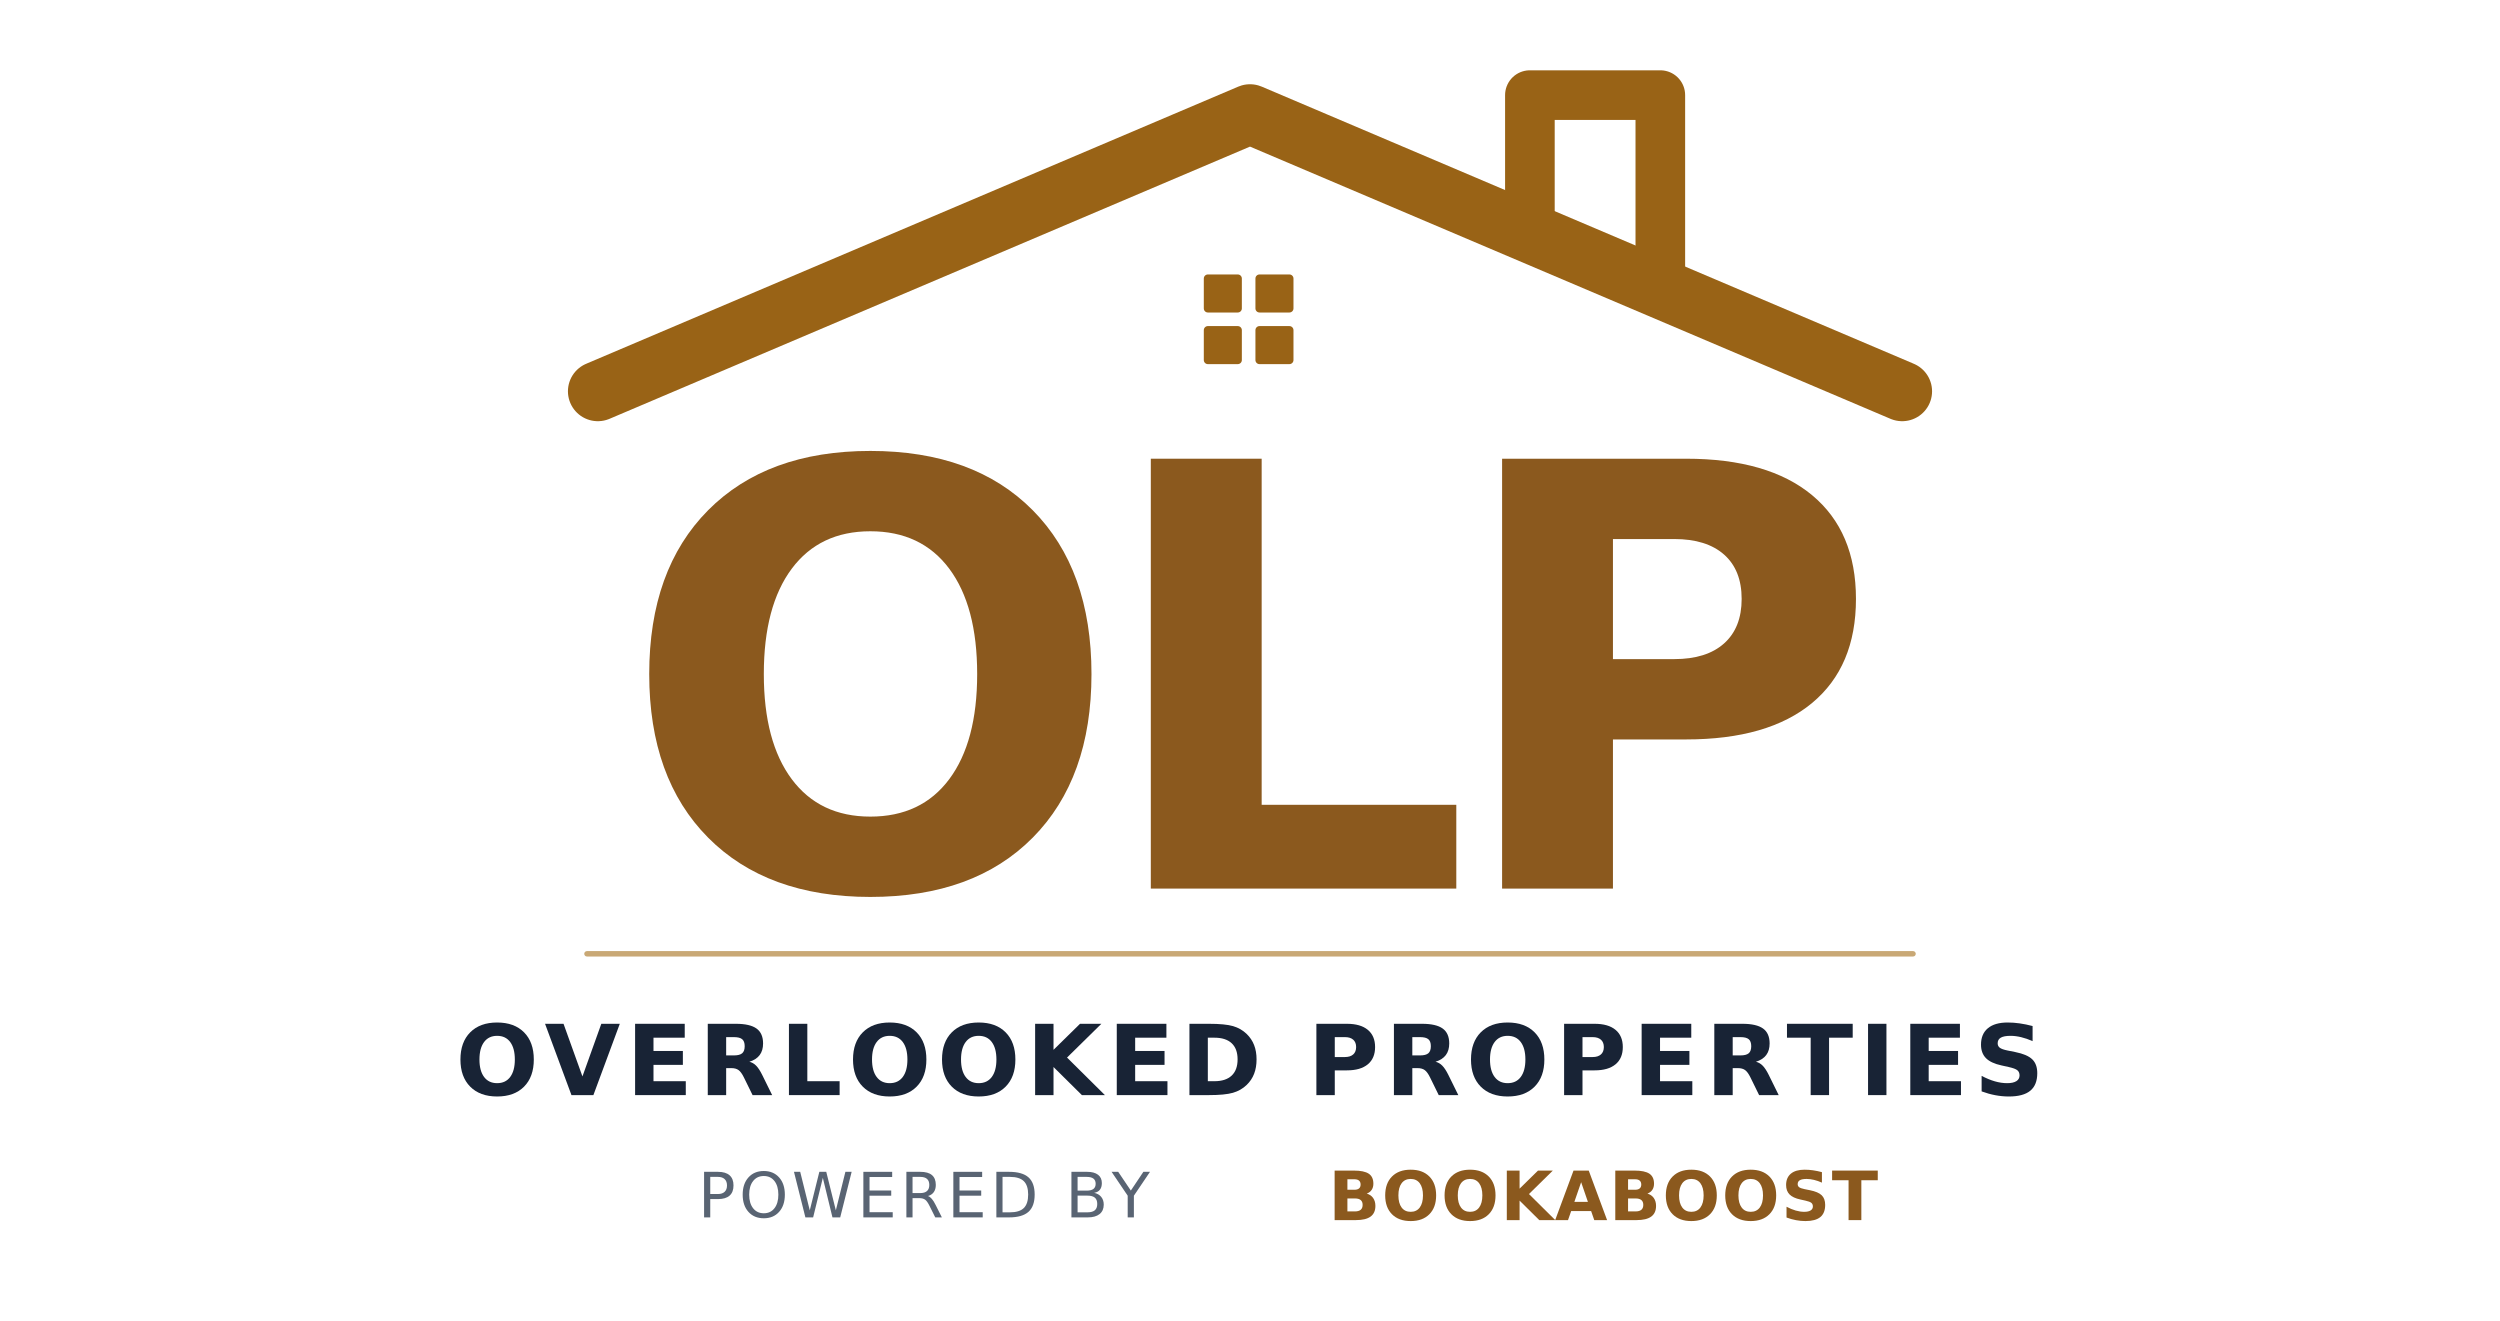
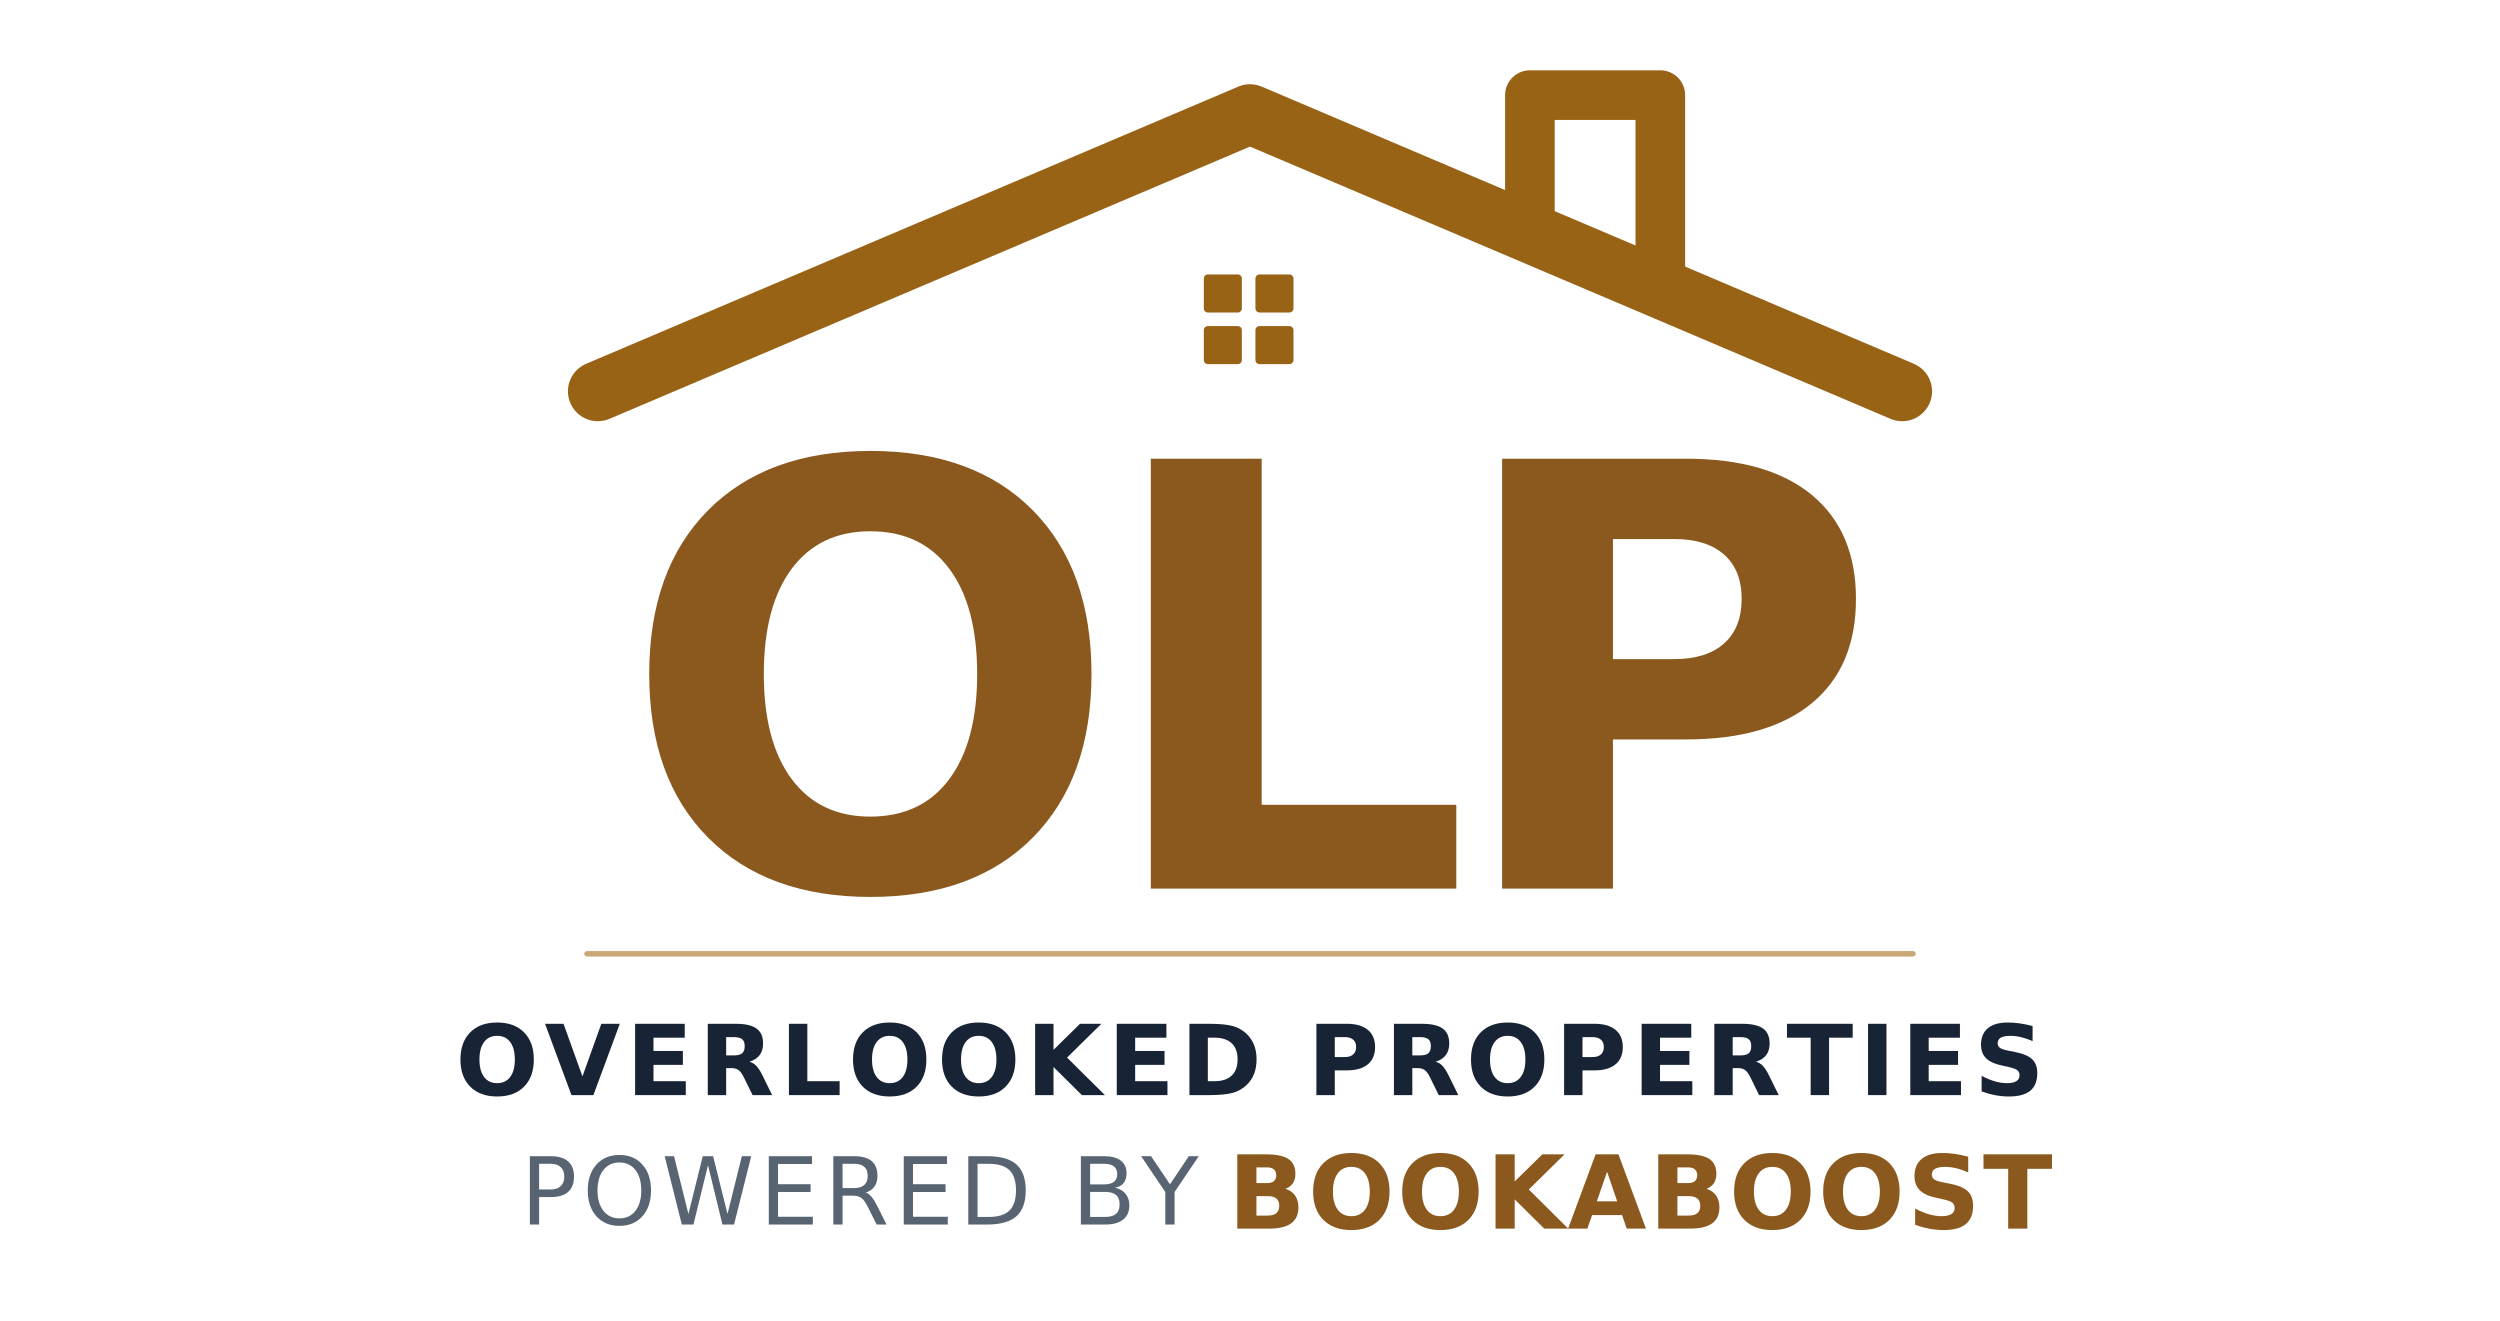
<svg xmlns="http://www.w3.org/2000/svg" width="920" height="486" viewBox="0 0 920 486" role="img" aria-label="OLP Overlooked Properties powered by BookaBoost">
  <defs>
    <linearGradient id="gold" x1="0" y1="0" x2="0.3" y2="1">
      <stop offset="0" stop-color="#FFF2BC" />
      <stop offset=".28" stop-color="#E7BA61" />
      <stop offset=".62" stop-color="#C89334" />
      <stop offset="1" stop-color="#97601C" />
    </linearGradient>
    <linearGradient id="goldSide" x1="0" y1="0" x2="1" y2="1">
      <stop offset="0" stop-color="#FFF5CD" />
      <stop offset=".5" stop-color="#D39C40" />
      <stop offset="1" stop-color="#AF7724" />
    </linearGradient>
  </defs>
  <g fill="none" stroke="#996316" stroke-width="22" stroke-linecap="round" stroke-linejoin="round">
    <path d="M 220 144 L 460 42 L 700 144" />
    <path d="M 563 86 V 35 H 611 V 105" stroke-width="18.26" />
  </g>
  <g fill="#996316">
    <rect x="443" y="101" width="14" height="14" rx="1.5" />
    <rect x="462" y="101" width="14" height="14" rx="1.5" />
    <rect x="443" y="120" width="14" height="14" rx="1.5" />
    <rect x="462" y="120" width="14" height="14" rx="1.5" />
  </g>
  <g fill="#8B591E">
    <path d="M870 1241Q694 1241 597.0 1111.0Q500 981 500 745Q500 510 597.0 380.0Q694 250 870 250Q1047 250 1144.0 380.0Q1241 510 1241 745Q1241 981 1144.0 1111.0Q1047 1241 870 1241ZM870 1520Q1230 1520 1434.0 1314.0Q1638 1108 1638 745Q1638 383 1434.0 177.0Q1230 -29 870 -29Q511 -29 306.5 177.0Q102 383 102 745Q102 1108 306.5 1314.0Q511 1520 870 1520Z" transform="translate(228.107 327.000) scale(0.105957 -0.105957)" />
    <path d="M188 1493H573V291H1249V0H188Z" transform="translate(403.578 327.000) scale(0.105957 -0.105957)" />
    <path d="M188 1493H827Q1112 1493 1264.5 1366.5Q1417 1240 1417 1006Q1417 771 1264.5 644.5Q1112 518 827 518H573V0H188ZM573 1214V797H786Q898 797 959.0 851.5Q1020 906 1020 1006Q1020 1106 959.0 1160.0Q898 1214 786 1214Z" transform="translate(532.852 327.000) scale(0.105957 -0.105957)" />
  </g>
  <rect x="215" y="350" width="490" height="2" rx="1" fill="#AD7B2D" opacity=".66" />
  <g fill="#182335">
    <path d="M870 1241Q694 1241 597.0 1111.0Q500 981 500 745Q500 510 597.0 380.0Q694 250 870 250Q1047 250 1144.0 380.0Q1241 510 1241 745Q1241 981 1144.0 1111.0Q1047 1241 870 1241ZM870 1520Q1230 1520 1434.0 1314.0Q1638 1108 1638 745Q1638 383 1434.0 177.0Q1230 -29 870 -29Q511 -29 306.5 177.0Q102 383 102 745Q102 1108 306.5 1314.0Q511 1520 870 1520Z" transform="translate(167.647 403.000) scale(0.0175781 -0.0175781)" />
    <path d="M10 1493H397L793 391L1188 1493H1575L1022 0H563Z" transform="translate(200.401 403.000) scale(0.0175781 -0.0175781)" />
    <path d="M188 1493H1227V1202H573V924H1188V633H573V291H1249V0H188Z" transform="translate(230.412 403.000) scale(0.0175781 -0.0175781)" />
    <path d="M735 831Q856 831 908.5 876.0Q961 921 961 1024Q961 1126 908.5 1170.0Q856 1214 735 1214H573V831ZM573 565V0H188V1493H776Q1071 1493 1208.5 1394.0Q1346 1295 1346 1081Q1346 933 1274.5 838.0Q1203 743 1059 698Q1138 680 1200.5 616.5Q1263 553 1327 424L1536 0H1126L944 371Q889 483 832.5 524.0Q776 565 682 565Z" transform="translate(257.154 403.000) scale(0.0175781 -0.0175781)" />
    <path d="M188 1493H573V291H1249V0H188Z" transform="translate(287.025 403.000) scale(0.0175781 -0.0175781)" />
    <path d="M870 1241Q694 1241 597.0 1111.0Q500 981 500 745Q500 510 597.0 380.0Q694 250 870 250Q1047 250 1144.0 380.0Q1241 510 1241 745Q1241 981 1144.0 1111.0Q1047 1241 870 1241ZM870 1520Q1230 1520 1434.0 1314.0Q1638 1108 1638 745Q1638 383 1434.0 177.0Q1230 -29 870 -29Q511 -29 306.5 177.0Q102 383 102 745Q102 1108 306.5 1314.0Q511 1520 870 1520Z" transform="translate(312.114 403.000) scale(0.0175781 -0.0175781)" />
    <path d="M870 1241Q694 1241 597.0 1111.0Q500 981 500 745Q500 510 597.0 380.0Q694 250 870 250Q1047 250 1144.0 380.0Q1241 510 1241 745Q1241 981 1144.0 1111.0Q1047 1241 870 1241ZM870 1520Q1230 1520 1434.0 1314.0Q1638 1108 1638 745Q1638 383 1434.0 177.0Q1230 -29 870 -29Q511 -29 306.5 177.0Q102 383 102 745Q102 1108 306.5 1314.0Q511 1520 870 1520Z" transform="translate(344.868 403.000) scale(0.0175781 -0.0175781)" />
    <path d="M188 1493H573V948L1128 1493H1575L856 786L1649 0H1167L573 588V0H188Z" transform="translate(377.621 403.000) scale(0.0175781 -0.0175781)" />
    <path d="M188 1493H1227V1202H573V924H1188V633H573V291H1249V0H188Z" transform="translate(407.668 403.000) scale(0.0175781 -0.0175781)" />
    <path d="M573 1202V291H711Q947 291 1071.5 408.0Q1196 525 1196 748Q1196 970 1072.0 1086.0Q948 1202 711 1202ZM188 1493H594Q934 1493 1100.5 1444.5Q1267 1396 1386 1280Q1491 1179 1542.0 1047.0Q1593 915 1593 748Q1593 579 1542.0 446.5Q1491 314 1386 213Q1266 97 1098.0 48.5Q930 0 594 0H188Z" transform="translate(434.410 403.000) scale(0.0175781 -0.0175781)" />
    <path d="M188 1493H827Q1112 1493 1264.5 1366.5Q1417 1240 1417 1006Q1417 771 1264.5 644.5Q1112 518 827 518H573V0H188ZM573 1214V797H786Q898 797 959.0 851.5Q1020 906 1020 1006Q1020 1106 959.0 1160.0Q898 1214 786 1214Z" transform="translate(481.126 403.000) scale(0.0175781 -0.0175781)" />
    <path d="M735 831Q856 831 908.5 876.0Q961 921 961 1024Q961 1126 908.5 1170.0Q856 1214 735 1214H573V831ZM573 565V0H188V1493H776Q1071 1493 1208.5 1394.0Q1346 1295 1346 1081Q1346 933 1274.5 838.0Q1203 743 1059 698Q1138 680 1200.5 616.5Q1263 553 1327 424L1536 0H1126L944 371Q889 483 832.5 524.0Q776 565 682 565Z" transform="translate(509.660 403.000) scale(0.0175781 -0.0175781)" />
    <path d="M870 1241Q694 1241 597.0 1111.0Q500 981 500 745Q500 510 597.0 380.0Q694 250 870 250Q1047 250 1144.0 380.0Q1241 510 1241 745Q1241 981 1144.0 1111.0Q1047 1241 870 1241ZM870 1520Q1230 1520 1434.0 1314.0Q1638 1108 1638 745Q1638 383 1434.0 177.0Q1230 -29 870 -29Q511 -29 306.5 177.0Q102 383 102 745Q102 1108 306.5 1314.0Q511 1520 870 1520Z" transform="translate(539.531 403.000) scale(0.0175781 -0.0175781)" />
    <path d="M188 1493H827Q1112 1493 1264.5 1366.5Q1417 1240 1417 1006Q1417 771 1264.5 644.5Q1112 518 827 518H573V0H188ZM573 1214V797H786Q898 797 959.0 851.5Q1020 906 1020 1006Q1020 1106 959.0 1160.0Q898 1214 786 1214Z" transform="translate(572.285 403.000) scale(0.0175781 -0.0175781)" />
    <path d="M188 1493H1227V1202H573V924H1188V633H573V291H1249V0H188Z" transform="translate(600.819 403.000) scale(0.0175781 -0.0175781)" />
    <path d="M735 831Q856 831 908.5 876.0Q961 921 961 1024Q961 1126 908.5 1170.0Q856 1214 735 1214H573V831ZM573 565V0H188V1493H776Q1071 1493 1208.5 1394.0Q1346 1295 1346 1081Q1346 933 1274.5 838.0Q1203 743 1059 698Q1138 680 1200.5 616.5Q1263 553 1327 424L1536 0H1126L944 371Q889 483 832.5 524.0Q776 565 682 565Z" transform="translate(627.561 403.000) scale(0.0175781 -0.0175781)" />
    <path d="M10 1493H1386V1202H891V0H506V1202H10Z" transform="translate(657.432 403.000) scale(0.0175781 -0.0175781)" />
    <path d="M188 1493H573V0H188Z" transform="translate(684.138 403.000) scale(0.0175781 -0.0175781)" />
    <path d="M188 1493H1227V1202H573V924H1188V633H573V291H1249V0H188Z" transform="translate(699.683 403.000) scale(0.0175781 -0.0175781)" />
    <path d="M1227 1446V1130Q1104 1185 987.0 1213.0Q870 1241 766 1241Q628 1241 562.0 1203.0Q496 1165 496 1085Q496 1025 540.5 991.5Q585 958 702 934L866 901Q1115 851 1220.0 749.0Q1325 647 1325 459Q1325 212 1178.5 91.5Q1032 -29 731 -29Q589 -29 446.0 -2.0Q303 25 160 78V403Q303 327 436.5 288.5Q570 250 694 250Q820 250 887.0 292.0Q954 334 954 412Q954 482 908.5 520.0Q863 558 727 588L578 621Q354 669 250.5 774.0Q147 879 147 1057Q147 1280 291.0 1400.0Q435 1520 705 1520Q828 1520 958.0 1501.5Q1088 1483 1227 1446Z" transform="translate(726.425 403.000) scale(0.0175781 -0.0175781)" />
  </g>
-   <g fill="#596473">
-     <path d="M403 1327V766H657Q798 766 875.0 839.0Q952 912 952 1047Q952 1181 875.0 1254.0Q798 1327 657 1327ZM201 1493H657Q908 1493 1036.5 1379.5Q1165 1266 1165 1047Q1165 826 1036.5 713.0Q908 600 657 600H403V0H201Z" transform="translate(256.845 448.000) scale(0.0112305 -0.0112305)" />
-     <path d="M807 1356Q587 1356 457.5 1192.0Q328 1028 328 745Q328 463 457.5 299.0Q587 135 807 135Q1027 135 1155.5 299.0Q1284 463 1284 745Q1284 1028 1155.5 1192.0Q1027 1356 807 1356ZM807 1520Q1121 1520 1309.0 1309.5Q1497 1099 1497 745Q1497 392 1309.0 181.5Q1121 -29 807 -29Q492 -29 303.5 181.0Q115 391 115 745Q115 1099 303.5 1309.5Q492 1520 807 1520Z" transform="translate(272.015 448.000) scale(0.0112305 -0.0112305)" />
-     <path d="M68 1493H272L586 231L899 1493H1126L1440 231L1753 1493H1958L1583 0H1329L1014 1296L696 0H442Z" transform="translate(291.418 448.000) scale(0.0112305 -0.0112305)" />
-     <path d="M201 1493H1145V1323H403V881H1114V711H403V170H1163V0H201Z" transform="translate(315.460 448.000) scale(0.0112305 -0.0112305)" />
-     <path d="M909 700Q974 678 1035.5 606.0Q1097 534 1159 408L1364 0H1147L956 383Q882 533 812.5 582.0Q743 631 623 631H403V0H201V1493H657Q913 1493 1039.0 1386.0Q1165 1279 1165 1063Q1165 922 1099.5 829.0Q1034 736 909 700ZM403 1327V797H657Q803 797 877.5 864.5Q952 932 952 1063Q952 1194 877.5 1260.5Q803 1327 657 1327Z" transform="translate(331.292 448.000) scale(0.0112305 -0.0112305)" />
-     <path d="M201 1493H1145V1323H403V881H1114V711H403V170H1163V0H201Z" transform="translate(348.573 448.000) scale(0.0112305 -0.0112305)" />
-     <path d="M403 1327V166H647Q956 166 1099.5 306.0Q1243 446 1243 748Q1243 1048 1099.5 1187.5Q956 1327 647 1327ZM201 1493H616Q1050 1493 1253.0 1312.5Q1456 1132 1456 748Q1456 362 1252.0 181.0Q1048 0 616 0H201Z" transform="translate(364.405 448.000) scale(0.0112305 -0.0112305)" />
-     <path d="M403 713V166H727Q890 166 968.5 233.5Q1047 301 1047 440Q1047 580 968.5 646.5Q890 713 727 713ZM403 1327V877H702Q850 877 922.5 932.5Q995 988 995 1102Q995 1215 922.5 1271.0Q850 1327 702 1327ZM201 1493H717Q948 1493 1073.0 1397.0Q1198 1301 1198 1124Q1198 987 1134.0 906.0Q1070 825 946 805Q1095 773 1177.5 671.5Q1260 570 1260 418Q1260 218 1124.0 109.0Q988 0 737 0H201Z" transform="translate(392.027 448.000) scale(0.0112305 -0.0112305)" />
-     <path d="M-4 1493H213L627 879L1038 1493H1255L727 711V0H524V711Z" transform="translate(409.106 448.000) scale(0.0112305 -0.0112305)" />
+   <g transform="translate(-193.662 -221.368) scale(1.5)">
+     <g fill="#596473">
+       <path d="M403 1327V766H657Q798 766 875.0 839.0Q952 912 952 1047Q952 1181 875.0 1254.0Q798 1327 657 1327ZM201 1493H657Q908 1493 1036.5 1379.5Q1165 1266 1165 1047Q1165 826 1036.5 713.0Q908 600 657 600H403V0H201Z" transform="translate(256.845 448.000) scale(0.0112305 -0.0112305)" />
+       <path d="M807 1356Q587 1356 457.5 1192.0Q328 1028 328 745Q328 463 457.5 299.0Q587 135 807 135Q1027 135 1155.5 299.0Q1284 463 1284 745Q1284 1028 1155.5 1192.0Q1027 1356 807 1356ZM807 1520Q1121 1520 1309.0 1309.5Q1497 1099 1497 745Q1497 392 1309.0 181.5Q1121 -29 807 -29Q492 -29 303.5 181.0Q115 391 115 745Q115 1099 303.5 1309.5Q492 1520 807 1520Z" transform="translate(272.015 448.000) scale(0.0112305 -0.0112305)" />
+       <path d="M68 1493H272L586 231L899 1493H1126L1440 231L1753 1493H1958L1583 0H1329L1014 1296L696 0H442Z" transform="translate(291.418 448.000) scale(0.0112305 -0.0112305)" />
+       <path d="M201 1493H1145V1323H403V881H1114V711H403V170H1163V0H201Z" transform="translate(315.460 448.000) scale(0.0112305 -0.0112305)" />
+       <path d="M909 700Q974 678 1035.5 606.0Q1097 534 1159 408L1364 0H1147L956 383Q882 533 812.5 582.0Q743 631 623 631H403V0H201V1493H657Q913 1493 1039.0 1386.0Q1165 1279 1165 1063Q1165 922 1099.5 829.0Q1034 736 909 700ZM403 1327V797H657Q803 797 877.5 864.5Q952 932 952 1063Q952 1194 877.5 1260.5Q803 1327 657 1327Z" transform="translate(331.292 448.000) scale(0.0112305 -0.0112305)" />
+       <path d="M201 1493H1145V1323H403V881H1114V711H403V170H1163V0H201Z" transform="translate(348.573 448.000) scale(0.0112305 -0.0112305)" />
+       <path d="M403 1327V166H647Q956 166 1099.5 306.0Q1243 446 1243 748Q1243 1048 1099.5 1187.5Q956 1327 647 1327ZM201 1493H616Q1050 1493 1253.0 1312.5Q1456 1132 1456 748Q1456 362 1252.0 181.0Q1048 0 616 0H201Z" transform="translate(364.405 448.000) scale(0.0112305 -0.0112305)" />
+       <path d="M403 713V166H727Q890 166 968.5 233.5Q1047 301 1047 440Q1047 580 968.5 646.5Q890 713 727 713ZM403 1327V877H702Q850 877 922.5 932.5Q995 988 995 1102Q995 1215 922.5 1271.0Q850 1327 702 1327ZM201 1493H717Q948 1493 1073.0 1397.0Q1198 1301 1198 1124Q1198 987 1134.0 906.0Q1070 825 946 805Q1095 773 1177.5 671.5Q1260 570 1260 418Q1260 218 1124.0 109.0Q988 0 737 0H201Z" transform="translate(392.027 448.000) scale(0.0112305 -0.0112305)" />
+       <path d="M-4 1493H213L627 879L1038 1493H1255L727 711V0H524V711Z" transform="translate(409.106 448.000) scale(0.0112305 -0.0112305)" />
+     </g>
  </g>
-   <g fill="#8B591E">
-     <path d="M786 915Q877 915 924.0 955.0Q971 995 971 1073Q971 1150 924.0 1190.5Q877 1231 786 1231H573V915ZM799 262Q915 262 973.5 311.0Q1032 360 1032 459Q1032 556 974.0 604.5Q916 653 799 653H573V262ZM1157 799Q1281 763 1349.0 666.0Q1417 569 1417 428Q1417 212 1271.0 106.0Q1125 0 827 0H188V1493H766Q1077 1493 1216.5 1399.0Q1356 1305 1356 1098Q1356 989 1305.0 912.5Q1254 836 1157 799Z" transform="translate(488.850 449.000) scale(0.012207 -0.012207)" />
-     <path d="M870 1241Q694 1241 597.0 1111.0Q500 981 500 745Q500 510 597.0 380.0Q694 250 870 250Q1047 250 1144.0 380.0Q1241 510 1241 745Q1241 981 1144.0 1111.0Q1047 1241 870 1241ZM870 1520Q1230 1520 1434.0 1314.0Q1638 1108 1638 745Q1638 383 1434.0 177.0Q1230 -29 870 -29Q511 -29 306.5 177.0Q102 383 102 745Q102 1108 306.5 1314.0Q511 1520 870 1520Z" transform="translate(508.505 449.000) scale(0.012207 -0.012207)" />
-     <path d="M870 1241Q694 1241 597.0 1111.0Q500 981 500 745Q500 510 597.0 380.0Q694 250 870 250Q1047 250 1144.0 380.0Q1241 510 1241 745Q1241 981 1144.0 1111.0Q1047 1241 870 1241ZM870 1520Q1230 1520 1434.0 1314.0Q1638 1108 1638 745Q1638 383 1434.0 177.0Q1230 -29 870 -29Q511 -29 306.5 177.0Q102 383 102 745Q102 1108 306.5 1314.0Q511 1520 870 1520Z" transform="translate(530.358 449.000) scale(0.012207 -0.012207)" />
-     <path d="M188 1493H573V948L1128 1493H1575L856 786L1649 0H1167L573 588V0H188Z" transform="translate(552.210 449.000) scale(0.012207 -0.012207)" />
-     <path d="M1094 272H492L397 0H10L563 1493H1022L1575 0H1188ZM588 549H997L793 1143Z" transform="translate(572.183 449.000) scale(0.012207 -0.012207)" />
-     <path d="M786 915Q877 915 924.0 955.0Q971 995 971 1073Q971 1150 924.0 1190.5Q877 1231 786 1231H573V915ZM799 262Q915 262 973.5 311.0Q1032 360 1032 459Q1032 556 974.0 604.5Q916 653 799 653H573V262ZM1157 799Q1281 763 1349.0 666.0Q1417 569 1417 428Q1417 212 1271.0 106.0Q1125 0 827 0H188V1493H766Q1077 1493 1216.5 1399.0Q1356 1305 1356 1098Q1356 989 1305.0 912.5Q1254 836 1157 799Z" transform="translate(592.131 449.000) scale(0.012207 -0.012207)" />
-     <path d="M870 1241Q694 1241 597.0 1111.0Q500 981 500 745Q500 510 597.0 380.0Q694 250 870 250Q1047 250 1144.0 380.0Q1241 510 1241 745Q1241 981 1144.0 1111.0Q1047 1241 870 1241ZM870 1520Q1230 1520 1434.0 1314.0Q1638 1108 1638 745Q1638 383 1434.0 177.0Q1230 -29 870 -29Q511 -29 306.5 177.0Q102 383 102 745Q102 1108 306.5 1314.0Q511 1520 870 1520Z" transform="translate(611.786 449.000) scale(0.012207 -0.012207)" />
-     <path d="M870 1241Q694 1241 597.0 1111.0Q500 981 500 745Q500 510 597.0 380.0Q694 250 870 250Q1047 250 1144.0 380.0Q1241 510 1241 745Q1241 981 1144.0 1111.0Q1047 1241 870 1241ZM870 1520Q1230 1520 1434.0 1314.0Q1638 1108 1638 745Q1638 383 1434.0 177.0Q1230 -29 870 -29Q511 -29 306.5 177.0Q102 383 102 745Q102 1108 306.5 1314.0Q511 1520 870 1520Z" transform="translate(633.639 449.000) scale(0.012207 -0.012207)" />
-     <path d="M1227 1446V1130Q1104 1185 987.0 1213.0Q870 1241 766 1241Q628 1241 562.0 1203.0Q496 1165 496 1085Q496 1025 540.5 991.5Q585 958 702 934L866 901Q1115 851 1220.0 749.0Q1325 647 1325 459Q1325 212 1178.5 91.5Q1032 -29 731 -29Q589 -29 446.0 -2.0Q303 25 160 78V403Q303 327 436.5 288.5Q570 250 694 250Q820 250 887.0 292.0Q954 334 954 412Q954 482 908.5 520.0Q863 558 727 588L578 621Q354 669 250.5 774.0Q147 879 147 1057Q147 1280 291.0 1400.0Q435 1520 705 1520Q828 1520 958.0 1501.5Q1088 1483 1227 1446Z" transform="translate(655.491 449.000) scale(0.012207 -0.012207)" />
-     <path d="M10 1493H1386V1202H891V0H506V1202H10Z" transform="translate(674.096 449.000) scale(0.012207 -0.012207)" />
+   <g transform="translate(-281.397 -221.368) scale(1.5)">
+     <g fill="#8B591E">
+       <path d="M786 915Q877 915 924.0 955.0Q971 995 971 1073Q971 1150 924.0 1190.5Q877 1231 786 1231H573V915ZM799 262Q915 262 973.5 311.0Q1032 360 1032 459Q1032 556 974.0 604.5Q916 653 799 653H573V262ZM1157 799Q1281 763 1349.0 666.0Q1417 569 1417 428Q1417 212 1271.0 106.0Q1125 0 827 0H188V1493H766Q1077 1493 1216.5 1399.0Q1356 1305 1356 1098Q1356 989 1305.0 912.5Q1254 836 1157 799Z" transform="translate(488.850 449.000) scale(0.012207 -0.012207)" />
+       <path d="M870 1241Q694 1241 597.0 1111.0Q500 981 500 745Q500 510 597.0 380.0Q694 250 870 250Q1047 250 1144.0 380.0Q1241 510 1241 745Q1241 981 1144.0 1111.0Q1047 1241 870 1241ZM870 1520Q1230 1520 1434.0 1314.0Q1638 1108 1638 745Q1638 383 1434.0 177.0Q1230 -29 870 -29Q511 -29 306.5 177.0Q102 383 102 745Q102 1108 306.5 1314.0Q511 1520 870 1520Z" transform="translate(508.505 449.000) scale(0.012207 -0.012207)" />
+       <path d="M870 1241Q694 1241 597.0 1111.0Q500 981 500 745Q500 510 597.0 380.0Q694 250 870 250Q1047 250 1144.0 380.0Q1241 510 1241 745Q1241 981 1144.0 1111.0Q1047 1241 870 1241ZM870 1520Q1230 1520 1434.0 1314.0Q1638 1108 1638 745Q1638 383 1434.0 177.0Q1230 -29 870 -29Q511 -29 306.5 177.0Q102 383 102 745Q102 1108 306.5 1314.0Q511 1520 870 1520Z" transform="translate(530.358 449.000) scale(0.012207 -0.012207)" />
+       <path d="M188 1493H573V948L1128 1493H1575L856 786L1649 0H1167L573 588V0H188Z" transform="translate(552.210 449.000) scale(0.012207 -0.012207)" />
+       <path d="M1094 272H492L397 0H10L563 1493H1022L1575 0H1188ZM588 549H997L793 1143Z" transform="translate(572.183 449.000) scale(0.012207 -0.012207)" />
+       <path d="M786 915Q877 915 924.0 955.0Q971 995 971 1073Q971 1150 924.0 1190.5Q877 1231 786 1231H573V915ZM799 262Q915 262 973.5 311.0Q1032 360 1032 459Q1032 556 974.0 604.5Q916 653 799 653H573V262ZM1157 799Q1281 763 1349.0 666.0Q1417 569 1417 428Q1417 212 1271.0 106.0Q1125 0 827 0H188V1493H766Q1077 1493 1216.5 1399.0Q1356 1305 1356 1098Q1356 989 1305.0 912.5Q1254 836 1157 799Z" transform="translate(592.131 449.000) scale(0.012207 -0.012207)" />
+       <path d="M870 1241Q694 1241 597.0 1111.0Q500 981 500 745Q500 510 597.0 380.0Q694 250 870 250Q1047 250 1144.0 380.0Q1241 510 1241 745Q1241 981 1144.0 1111.0Q1047 1241 870 1241ZM870 1520Q1230 1520 1434.0 1314.0Q1638 1108 1638 745Q1638 383 1434.0 177.0Q1230 -29 870 -29Q511 -29 306.5 177.0Q102 383 102 745Q102 1108 306.5 1314.0Q511 1520 870 1520Z" transform="translate(611.786 449.000) scale(0.012207 -0.012207)" />
+       <path d="M870 1241Q694 1241 597.0 1111.0Q500 981 500 745Q500 510 597.0 380.0Q694 250 870 250Q1047 250 1144.0 380.0Q1241 510 1241 745Q1241 981 1144.0 1111.0Q1047 1241 870 1241ZM870 1520Q1230 1520 1434.0 1314.0Q1638 1108 1638 745Q1638 383 1434.0 177.0Q1230 -29 870 -29Q511 -29 306.5 177.0Q102 383 102 745Q102 1108 306.5 1314.0Q511 1520 870 1520Z" transform="translate(633.639 449.000) scale(0.012207 -0.012207)" />
+       <path d="M1227 1446V1130Q1104 1185 987.0 1213.0Q870 1241 766 1241Q628 1241 562.0 1203.0Q496 1165 496 1085Q496 1025 540.5 991.5Q585 958 702 934L866 901Q1115 851 1220.0 749.0Q1325 647 1325 459Q1325 212 1178.5 91.5Q1032 -29 731 -29Q589 -29 446.0 -2.0Q303 25 160 78V403Q303 327 436.5 288.5Q570 250 694 250Q820 250 887.0 292.0Q954 334 954 412Q954 482 908.5 520.0Q863 558 727 588L578 621Q354 669 250.5 774.0Q147 879 147 1057Q147 1280 291.0 1400.0Q435 1520 705 1520Q828 1520 958.0 1501.5Q1088 1483 1227 1446Z" transform="translate(655.491 449.000) scale(0.012207 -0.012207)" />
+       <path d="M10 1493H1386V1202H891V0H506V1202H10Z" transform="translate(674.096 449.000) scale(0.012207 -0.012207)" />
+     </g>
  </g>
</svg>
